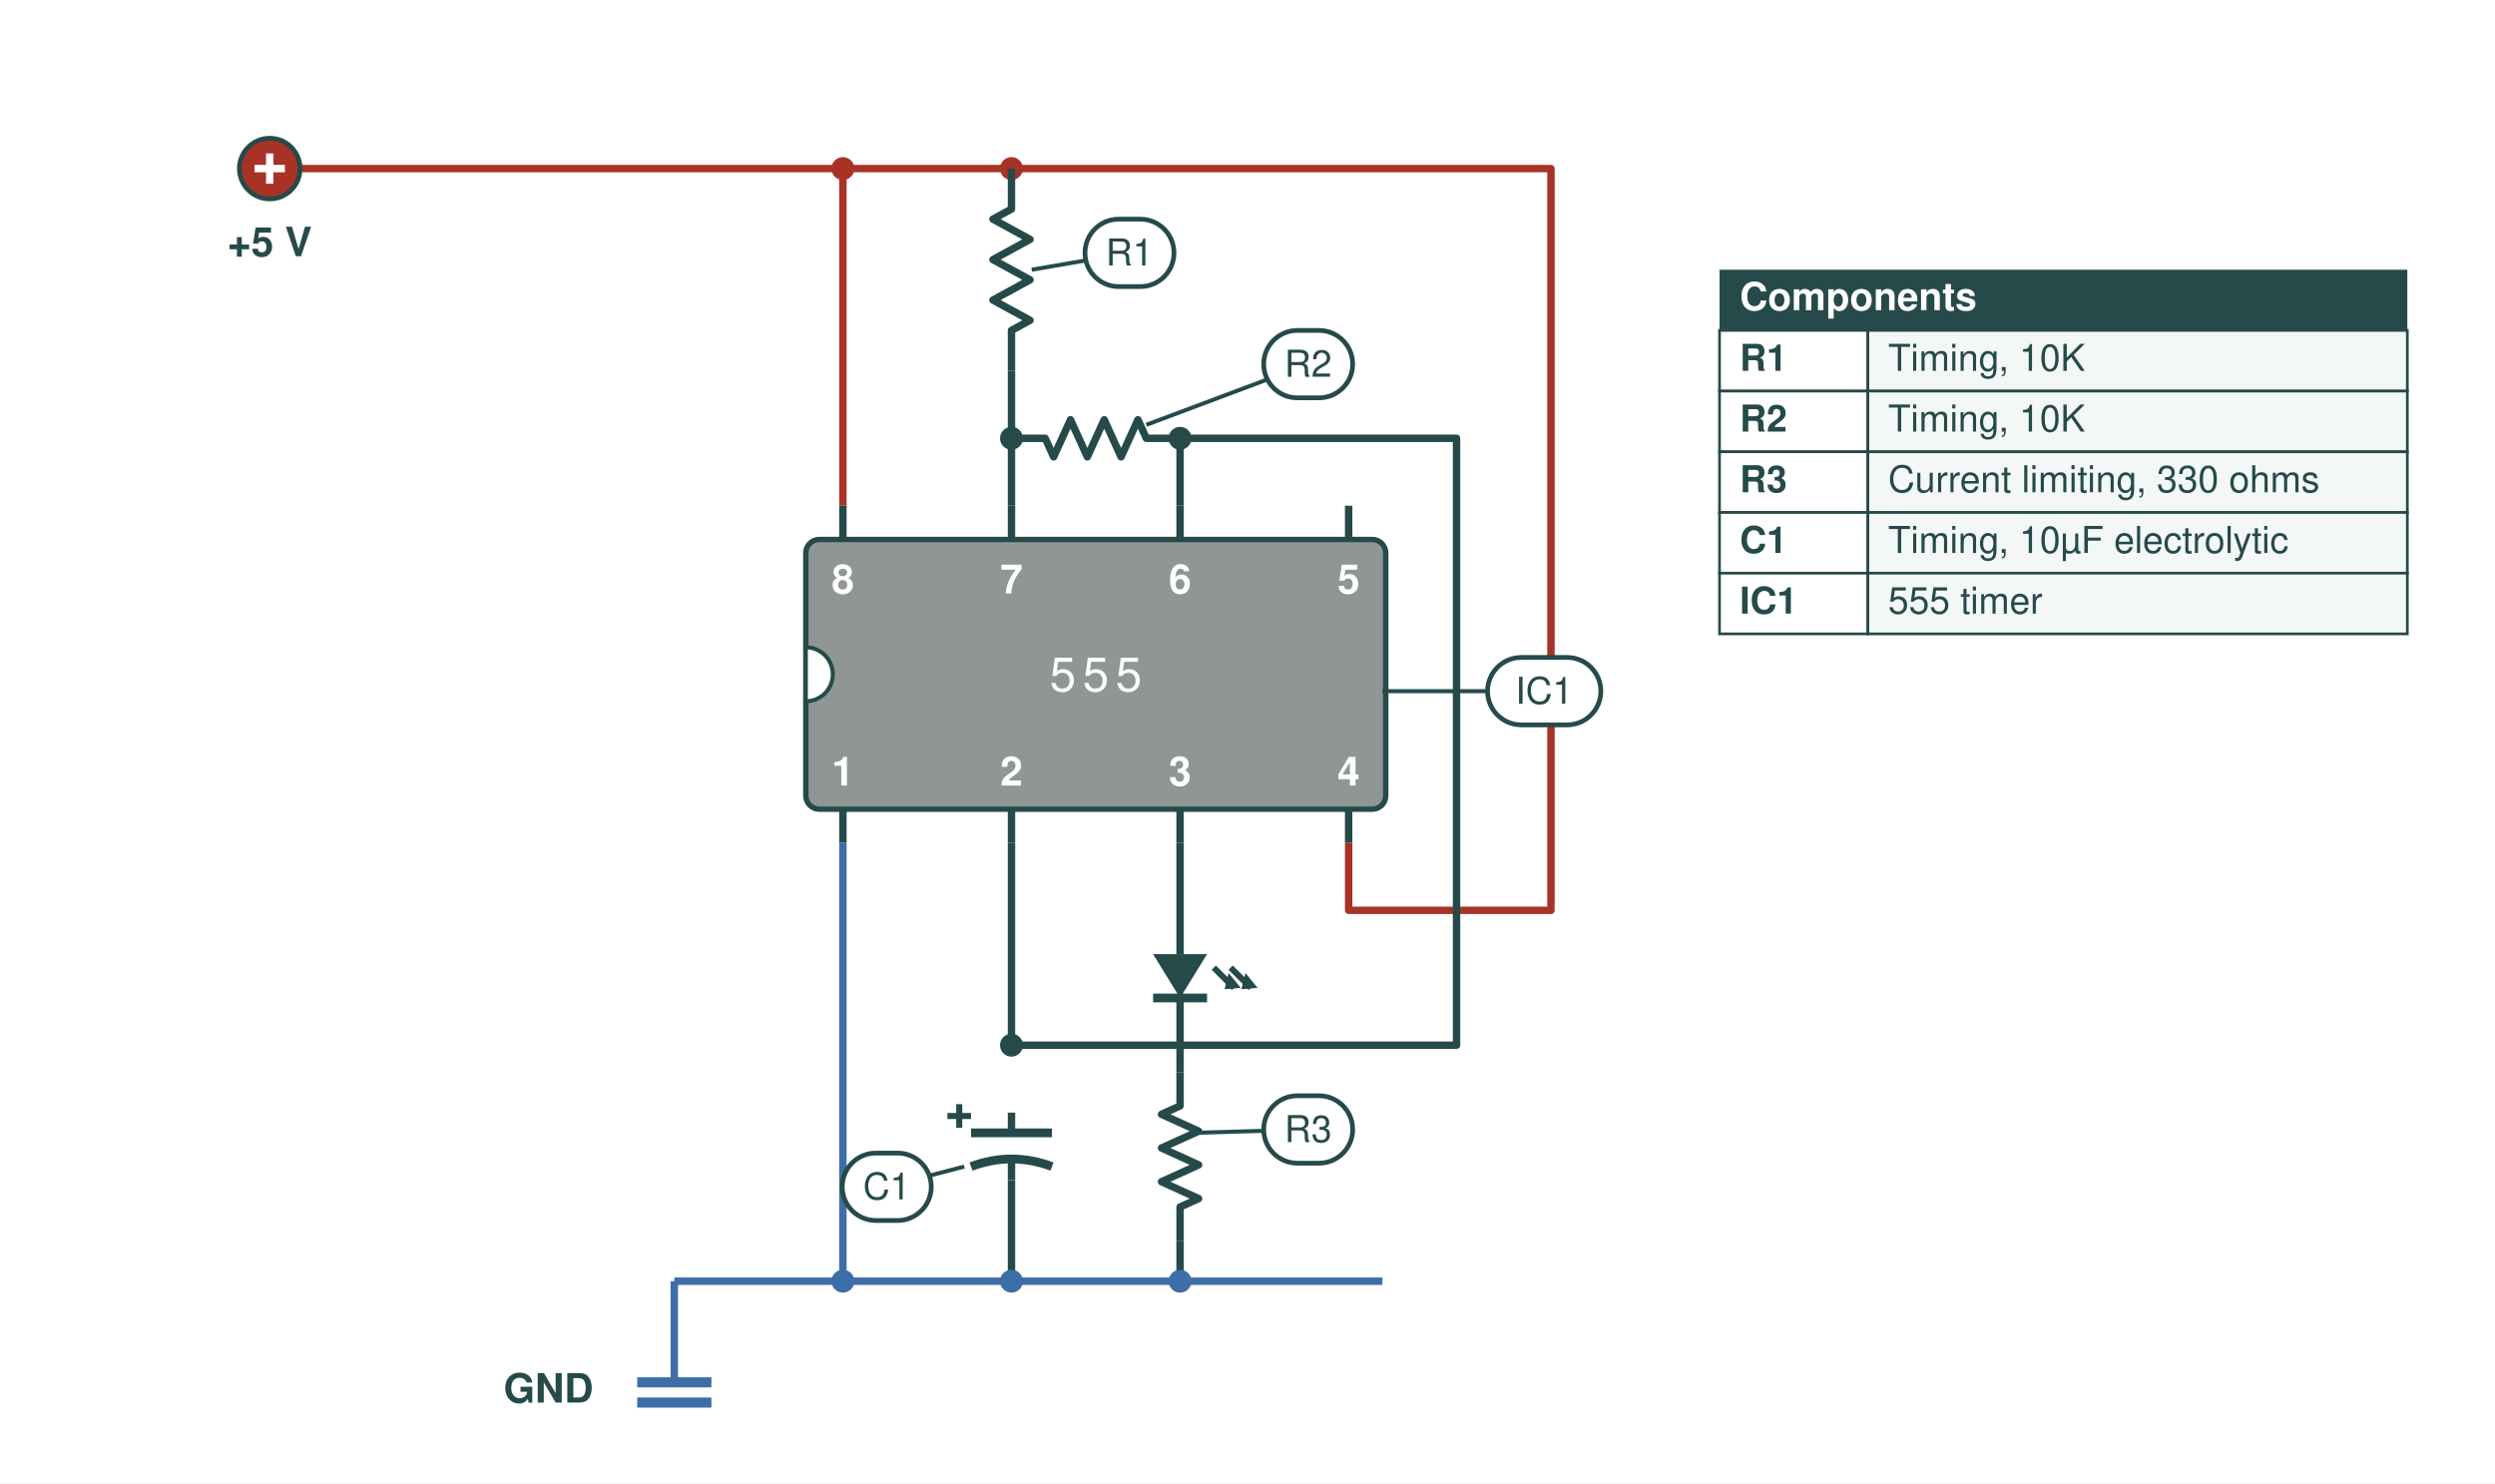
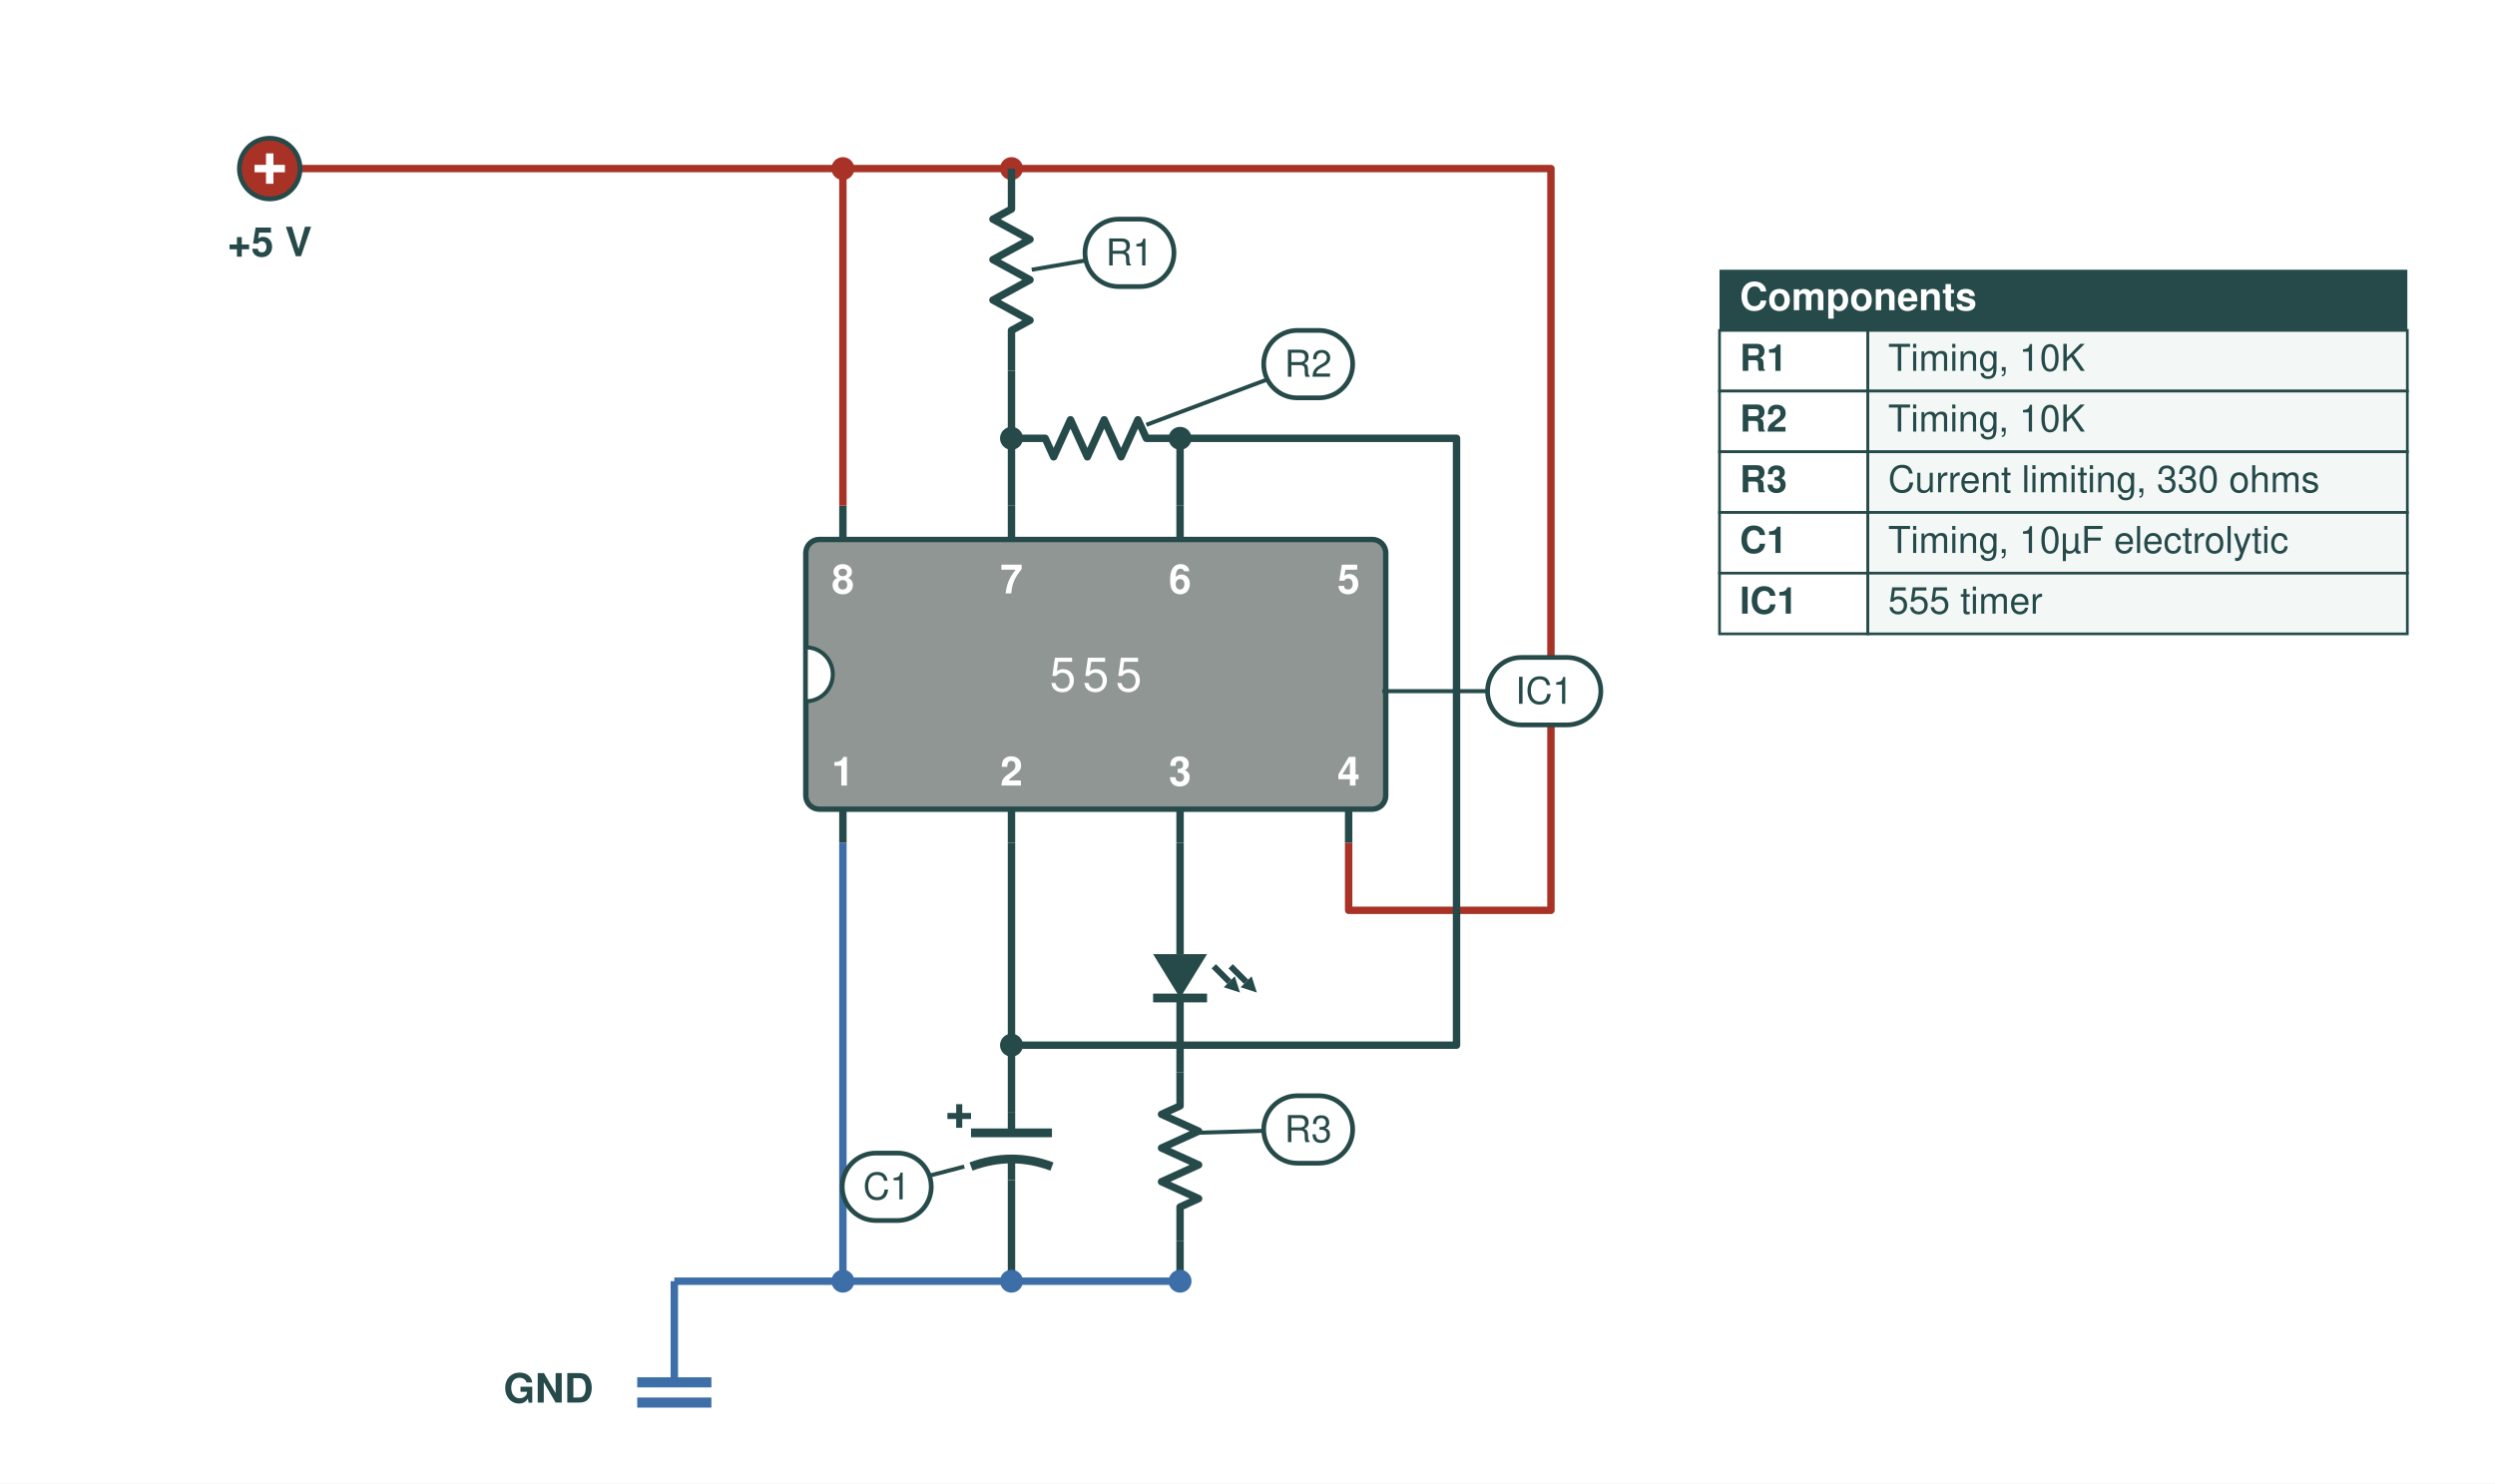
<svg xmlns="http://www.w3.org/2000/svg" viewBox="0 0 740 440" font-family="Helvetica Neue, Helvetica, Arial, sans-serif">
  <defs>
    <filter id="ghost">
      <feColorMatrix type="saturate" values="0.05" />
    </filter>
  </defs>
  <rect x="0" y="0" width="740" height="440" fill="#ffffff" />
  <rect x="239" y="160" width="172" height="80" rx="4" fill="#8f9694" stroke="#254a49" stroke-width="1.6" />
  <path d="M 239 192 A 8 8 0 0 1 239 208 Z" fill="#ffffff" stroke="#254a49" stroke-width="1.2" />
  <line x1="250" y1="160" x2="250" y2="150" stroke="#254a49" stroke-width="2.2" />
  <line x1="250" y1="240" x2="250" y2="250" stroke="#254a49" stroke-width="2.2" />
  <text x="250" y="176" font-family="Helvetica Neue, Helvetica, Arial, sans-serif" font-size="12" fill="#ffffff" text-anchor="middle" font-weight="bold">8</text>
  <text x="250" y="233" font-family="Helvetica Neue, Helvetica, Arial, sans-serif" font-size="12" fill="#ffffff" text-anchor="middle" font-weight="bold">1</text>
  <line x1="300" y1="160" x2="300" y2="150" stroke="#254a49" stroke-width="2.2" />
  <line x1="300" y1="240" x2="300" y2="250" stroke="#254a49" stroke-width="2.2" />
  <text x="300" y="176" font-family="Helvetica Neue, Helvetica, Arial, sans-serif" font-size="12" fill="#ffffff" text-anchor="middle" font-weight="bold">7</text>
  <text x="300" y="233" font-family="Helvetica Neue, Helvetica, Arial, sans-serif" font-size="12" fill="#ffffff" text-anchor="middle" font-weight="bold">2</text>
  <line x1="350" y1="160" x2="350" y2="150" stroke="#254a49" stroke-width="2.2" />
  <line x1="350" y1="240" x2="350" y2="250" stroke="#254a49" stroke-width="2.2" />
  <text x="350" y="176" font-family="Helvetica Neue, Helvetica, Arial, sans-serif" font-size="12" fill="#ffffff" text-anchor="middle" font-weight="bold">6</text>
  <text x="350" y="233" font-family="Helvetica Neue, Helvetica, Arial, sans-serif" font-size="12" fill="#ffffff" text-anchor="middle" font-weight="bold">3</text>
-   <line x1="400" y1="160" x2="400" y2="150" stroke="#254a49" stroke-width="2.2" />
  <line x1="400" y1="240" x2="400" y2="250" stroke="#254a49" stroke-width="2.2" />
  <text x="400" y="176" font-family="Helvetica Neue, Helvetica, Arial, sans-serif" font-size="12" fill="#ffffff" text-anchor="middle" font-weight="bold">5</text>
  <text x="400" y="233" font-family="Helvetica Neue, Helvetica, Arial, sans-serif" font-size="12" fill="#ffffff" text-anchor="middle" font-weight="bold">4</text>
  <text x="325" y="205" font-family="Helvetica Neue, Helvetica, Arial, sans-serif" font-size="14" fill="#ffffff" text-anchor="middle" letter-spacing="2">555</text>
  <path d="M 80 50 L 460 50 L 460 270 L 400 270 L 400 250" fill="none" stroke="#a83226" stroke-width="2.2" stroke-linejoin="round" />
  <path d="M 250 50 L 250 150" fill="none" stroke="#a83226" stroke-width="2.2" stroke-linejoin="round" />
  <circle cx="250" cy="50" r="3.4" fill="#a83226" />
  <circle cx="300" cy="50" r="3.4" fill="#a83226" />
  <g transform="translate(300,50) rotate(90)">
    <path d="M 0 0 L 12 0 L 15 5.5 L 21 -5.5 L 27 5.5 L 33 -5.5 L 39 5.5 L 45 -5.5 L 48 0 L 60 0" fill="none" stroke="#254a49" stroke-width="2.2" stroke-linejoin="round" />
  </g>
  <path d="M 300 110 L 300 150" fill="none" stroke="#254a49" stroke-width="2.2" stroke-linejoin="round" />
  <g transform="translate(300,130) ">
    <path d="M 0 0 L 10 0 L 12.5 5.5 L 17.5 -5.5 L 22.5 5.5 L 27.5 -5.5 L 32.5 5.5 L 37.5 -5.5 L 40 0 L 50 0" fill="none" stroke="#254a49" stroke-width="2.2" stroke-linejoin="round" />
  </g>
  <circle cx="300" cy="130" r="3.4" fill="#254a49" />
  <path d="M 350 130 L 350 150" fill="none" stroke="#254a49" stroke-width="2.2" stroke-linejoin="round" />
  <circle cx="350" cy="130" r="3.4" fill="#254a49" />
  <path d="M 350 130 L 432 130 L 432 310 L 300 310 L 300 250" fill="none" stroke="#254a49" stroke-width="2.2" stroke-linejoin="round" />
  <circle cx="300" cy="310" r="3.4" fill="#254a49" />
+   <path d="M 300 310 L 300 330" fill="none" stroke="#254a49" stroke-width="2.2" stroke-linejoin="round" />
  <g transform="translate(300,340)">
    <line x1="-12" y1="-4" x2="12" y2="-4" stroke="#254a49" stroke-width="2.6" />
    <path d="M -12 6 Q 0 1.5 12 6" fill="none" stroke="#254a49" stroke-width="2.6" />
    <path d="M -19 -9 h 7 M -15.5 -12.5 v 7" stroke="#254a49" stroke-width="1.8" />
    <line x1="0" y1="-10" x2="0" y2="-4" stroke="#254a49" stroke-width="2.2" />
    <line x1="0" y1="10" x2="0" y2="4" stroke="#254a49" stroke-width="2.2" />
  </g>
  <path d="M 300 350 L 300 380" fill="none" stroke="#254a49" stroke-width="2.2" stroke-linejoin="round" />
  <path d="M 350 250 L 350 283" fill="none" stroke="#254a49" stroke-width="2.2" stroke-linejoin="round" />
  <g transform="translate(350,290)">
    <polygon points="-8,-7 8,-7 0,6" fill="#254a49" />
    <line x1="-8" y1="6" x2="8" y2="6" stroke="#254a49" stroke-width="2.6" />
-     <line x1="10" y1="-3" x2="16" y2="3" stroke="#254a49" stroke-width="1.8" />
-     <polygon points="18,3 14.4,-1.4 13.2,3.4" fill="#254a49" />
-     <line x1="15" y1="-3" x2="21" y2="3" stroke="#254a49" stroke-width="1.8" />
-     <polygon points="23,3 19.4,-1.4 18.2,3.4" fill="#254a49" />
+     <line x1="10" y1="-3.4" x2="14.596" y2="1.196" stroke="#254a49" stroke-width="1.8" />
+     <polygon points="17.78,4.38 12.97,2.82 16.22,-0.43" fill="#254a49" />
+     <line x1="15" y1="-3.4" x2="19.596" y2="1.196" stroke="#254a49" stroke-width="1.8" />
+     <polygon points="22.78,4.38 17.97,2.82 21.22,-0.43" fill="#254a49" />
  </g>
  <path d="M 350 296 L 350 318" fill="none" stroke="#254a49" stroke-width="2.2" stroke-linejoin="round" />
  <g transform="translate(350,318) rotate(90)">
    <path d="M 0 0 L 10 0 L 12.5 5.5 L 17.5 -5.5 L 22.5 5.5 L 27.5 -5.5 L 32.5 5.5 L 37.5 -5.5 L 40 0 L 50 0" fill="none" stroke="#254a49" stroke-width="2.2" stroke-linejoin="round" />
  </g>
  <path d="M 350 368 L 350 380" fill="none" stroke="#254a49" stroke-width="2.2" stroke-linejoin="round" />
-   <path d="M 200 380 L 410 380" fill="none" stroke="#3d6ea8" stroke-width="2.2" stroke-linejoin="round" />
+   <path d="M 200 380 L 350 380" fill="none" stroke="#3d6ea8" stroke-width="2.2" stroke-linejoin="round" />
  <path d="M 250 250 L 250 380" fill="none" stroke="#3d6ea8" stroke-width="2.2" stroke-linejoin="round" />
  <path d="M 200 380 L 200 410" fill="none" stroke="#3d6ea8" stroke-width="2.2" stroke-linejoin="round" />
  <g transform="translate(200,410)">
    <line x1="-11" y1="0" x2="11" y2="0" stroke="#3d6ea8" stroke-width="3" />
    <line x1="-11" y1="6" x2="11" y2="6" stroke="#3d6ea8" stroke-width="3" />
  </g>
  <circle cx="250" cy="380" r="3.4" fill="#3d6ea8" />
  <circle cx="300" cy="380" r="3.4" fill="#3d6ea8" />
  <circle cx="350" cy="380" r="3.4" fill="#3d6ea8" />
  <circle cx="80" cy="50" r="9" fill="#a83226" stroke="#254a49" stroke-width="1.4" />
  <path d="M 75.5 50 h 9 M 80 45.5 v 9" stroke="#ffffff" stroke-width="2.2" />
  <text x="80" y="76" font-family="Helvetica Neue, Helvetica, Arial, sans-serif" font-size="12" fill="#254a49" text-anchor="middle" font-weight="bold">+5 V</text>
  <text x="176" y="416" font-family="Helvetica Neue, Helvetica, Arial, sans-serif" font-size="12" fill="#254a49" text-anchor="end" font-weight="bold">GND</text>
  <line x1="335" y1="75" x2="306" y2="80" stroke="#254a49" stroke-width="1.2" />
  <rect x="321.8" y="65" width="26.4" height="20" rx="10" fill="#ffffff" stroke="#254a49" stroke-width="1.4" />
  <text x="335" y="78.74" font-family="Helvetica Neue, Helvetica, Arial, sans-serif" font-size="11" fill="#254a49" text-anchor="middle">R1</text>
  <line x1="388" y1="108" x2="340" y2="126" stroke="#254a49" stroke-width="1.2" />
  <rect x="374.8" y="98" width="26.4" height="20" rx="10" fill="#ffffff" stroke="#254a49" stroke-width="1.4" />
  <text x="388" y="111.74" font-family="Helvetica Neue, Helvetica, Arial, sans-serif" font-size="11" fill="#254a49" text-anchor="middle">R2</text>
  <line x1="263" y1="352" x2="286" y2="346" stroke="#254a49" stroke-width="1.2" />
  <rect x="249.8" y="342" width="26.4" height="20" rx="10" fill="#ffffff" stroke="#254a49" stroke-width="1.4" />
  <text x="263" y="355.74" font-family="Helvetica Neue, Helvetica, Arial, sans-serif" font-size="11" fill="#254a49" text-anchor="middle">C1</text>
  <line x1="388" y1="335" x2="354" y2="336" stroke="#254a49" stroke-width="1.2" />
  <rect x="374.8" y="325" width="26.4" height="20" rx="10" fill="#ffffff" stroke="#254a49" stroke-width="1.4" />
  <text x="388" y="338.74" font-family="Helvetica Neue, Helvetica, Arial, sans-serif" font-size="11" fill="#254a49" text-anchor="middle">R3</text>
  <line x1="458" y1="205" x2="410" y2="205" stroke="#254a49" stroke-width="1.2" />
  <rect x="441.2" y="195" width="33.6" height="20" rx="10" fill="#ffffff" stroke="#254a49" stroke-width="1.4" />
  <text x="458" y="208.74" font-family="Helvetica Neue, Helvetica, Arial, sans-serif" font-size="11" fill="#254a49" text-anchor="middle">IC1</text>
  <rect x="510" y="80" width="204" height="18" fill="#254a49" />
  <text x="516" y="92" font-family="Helvetica Neue, Helvetica, Arial, sans-serif" font-size="11.5" fill="#ffffff" font-weight="bold">Components</text>
  <rect x="510" y="98" width="44" height="18" fill="#ffffff" stroke="#254a49" stroke-width="0.8" />
  <rect x="554" y="98" width="160" height="18" fill="#f3f8f7" stroke="#254a49" stroke-width="0.8" />
  <text x="516" y="110" font-family="Helvetica Neue, Helvetica, Arial, sans-serif" font-size="11" fill="#254a49" font-weight="bold">R1</text>
  <text x="560" y="110" font-family="Helvetica Neue, Helvetica, Arial, sans-serif" font-size="11" fill="#254a49">Timing, 10K</text>
  <rect x="510" y="116" width="44" height="18" fill="#ffffff" stroke="#254a49" stroke-width="0.8" />
  <rect x="554" y="116" width="160" height="18" fill="#f3f8f7" stroke="#254a49" stroke-width="0.8" />
  <text x="516" y="128" font-family="Helvetica Neue, Helvetica, Arial, sans-serif" font-size="11" fill="#254a49" font-weight="bold">R2</text>
  <text x="560" y="128" font-family="Helvetica Neue, Helvetica, Arial, sans-serif" font-size="11" fill="#254a49">Timing, 10K</text>
  <rect x="510" y="134" width="44" height="18" fill="#ffffff" stroke="#254a49" stroke-width="0.8" />
  <rect x="554" y="134" width="160" height="18" fill="#f3f8f7" stroke="#254a49" stroke-width="0.8" />
  <text x="516" y="146" font-family="Helvetica Neue, Helvetica, Arial, sans-serif" font-size="11" fill="#254a49" font-weight="bold">R3</text>
  <text x="560" y="146" font-family="Helvetica Neue, Helvetica, Arial, sans-serif" font-size="11" fill="#254a49">Current limiting, 330 ohms</text>
  <rect x="510" y="152" width="44" height="18" fill="#ffffff" stroke="#254a49" stroke-width="0.8" />
  <rect x="554" y="152" width="160" height="18" fill="#f3f8f7" stroke="#254a49" stroke-width="0.8" />
  <text x="516" y="164" font-family="Helvetica Neue, Helvetica, Arial, sans-serif" font-size="11" fill="#254a49" font-weight="bold">C1</text>
  <text x="560" y="164" font-family="Helvetica Neue, Helvetica, Arial, sans-serif" font-size="11" fill="#254a49">Timing, 10µF electrolytic</text>
  <rect x="510" y="170" width="44" height="18" fill="#ffffff" stroke="#254a49" stroke-width="0.8" />
  <rect x="554" y="170" width="160" height="18" fill="#f3f8f7" stroke="#254a49" stroke-width="0.8" />
  <text x="516" y="182" font-family="Helvetica Neue, Helvetica, Arial, sans-serif" font-size="11" fill="#254a49" font-weight="bold">IC1</text>
  <text x="560" y="182" font-family="Helvetica Neue, Helvetica, Arial, sans-serif" font-size="11" fill="#254a49">555 timer</text>
</svg>
